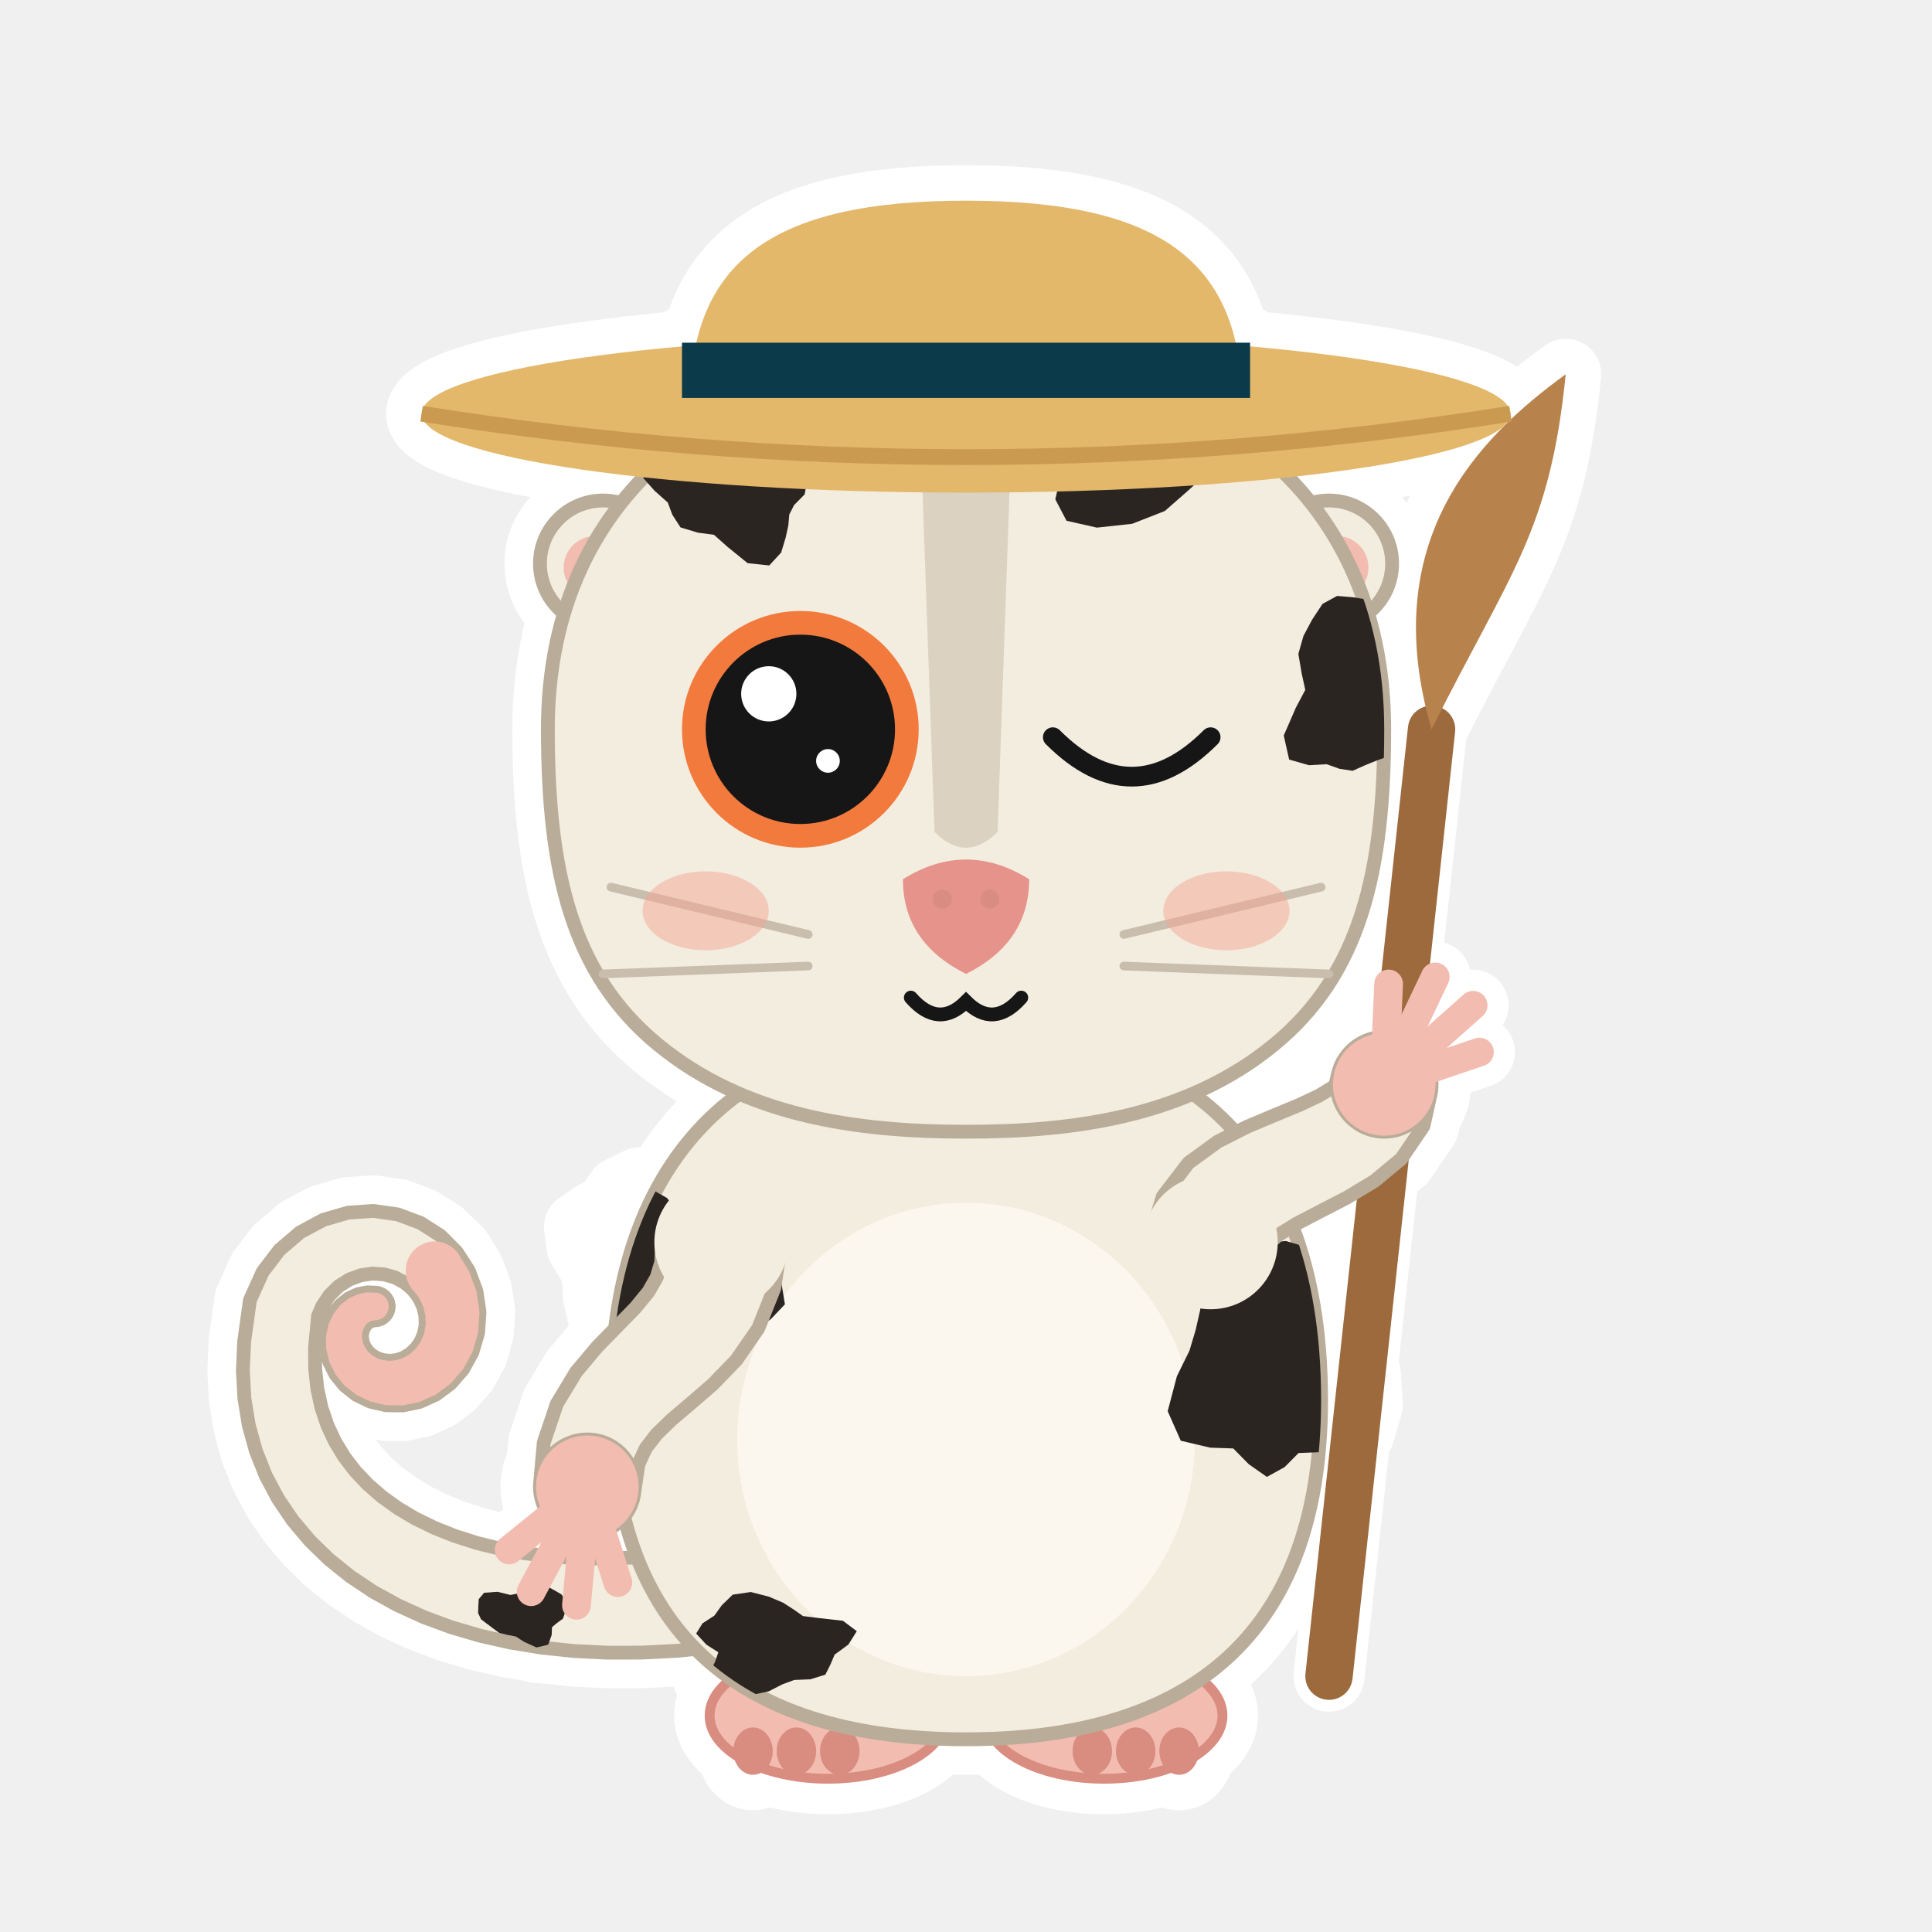
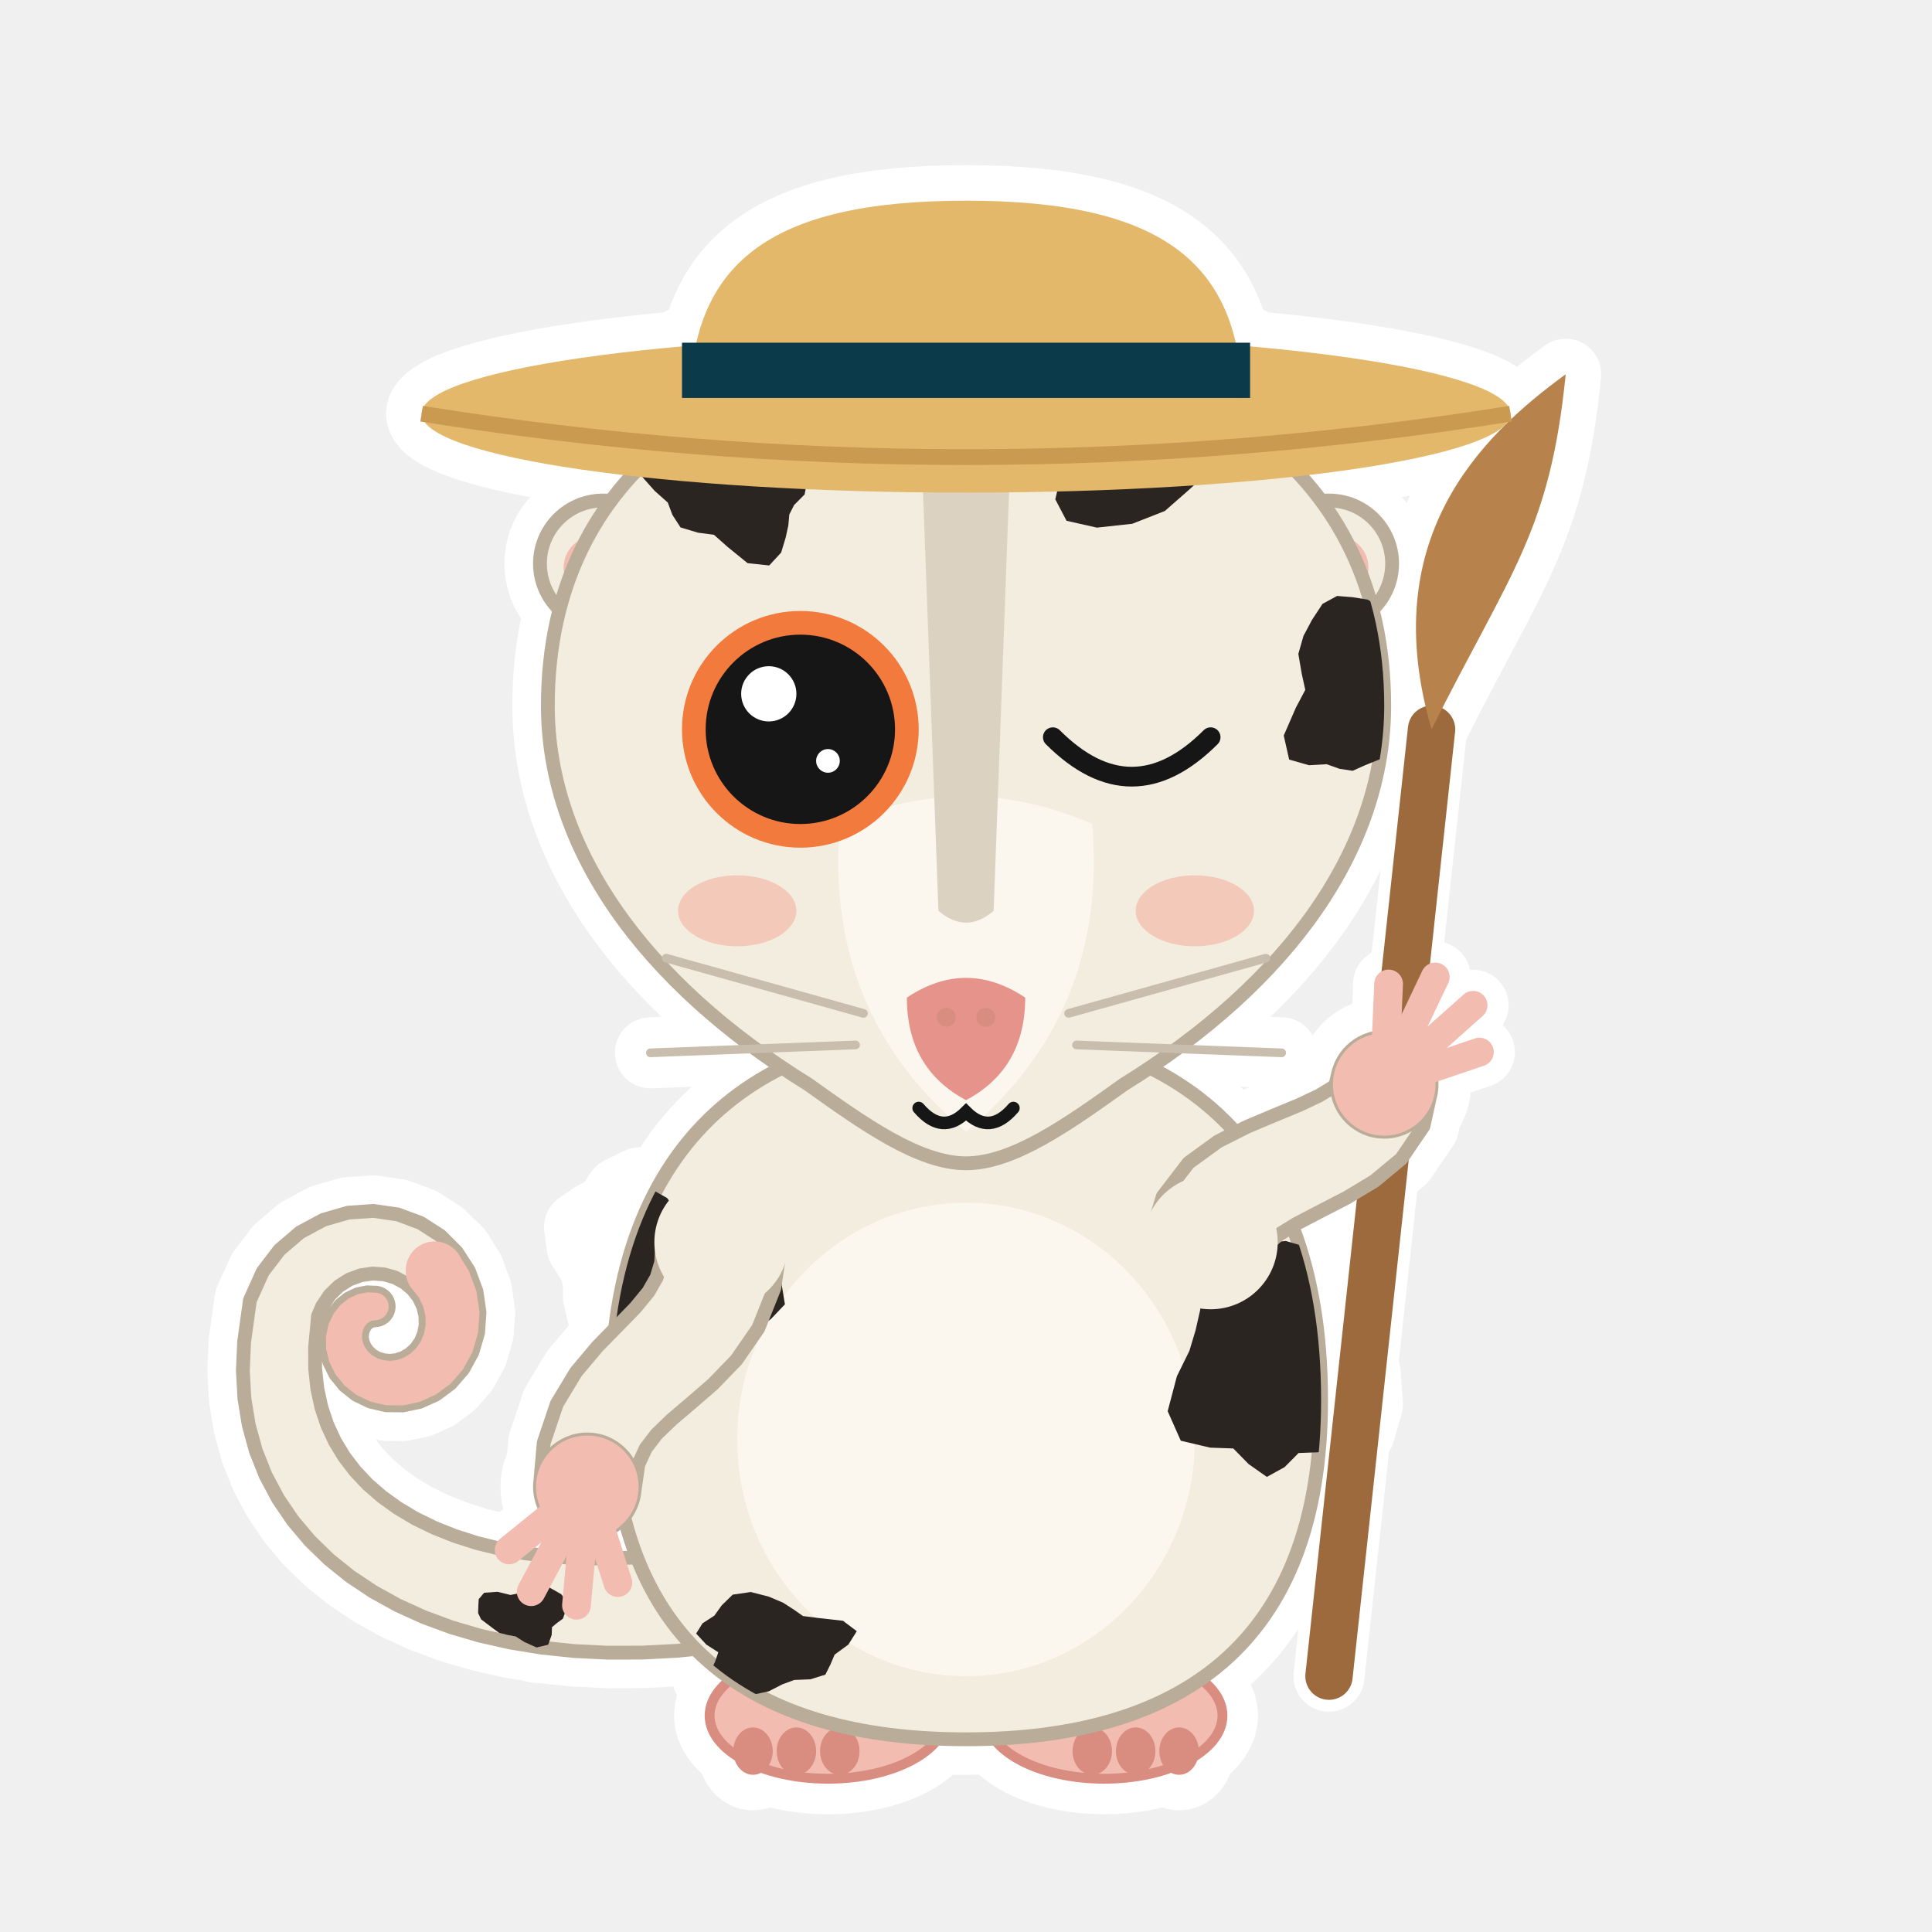
<svg xmlns="http://www.w3.org/2000/svg" viewBox="0 0 512 512" width="512" height="512">
  <g transform="translate(46.91 26.00) scale(1.0455)">
    <g stroke="#FFFFFF" stroke-width="18" stroke-linejoin="round" stroke-linecap="round" fill="#FFFFFF">
      <path d="M166.24 359.56L157.37 362.4L148.9 364.73L140.57 366.63L132.42 368.12L124.47 369.21L116.73 369.89L109.23 370.19L102 370.12L95.04 369.67L88.39 368.88L82.07 367.74L76.09 366.27L70.47 364.48L65.24 362.4L60.4 360.04L55.96 357.4L51.94 354.51L48.34 351.38L45.15 348L42.38 344.38L40.03 340.51L38.1 336.36L36.61 331.93L35.57 327.17L35.02 322.08L34.99 316.72L35.75 308.7L36.81 306.23L38.66 303.44L41 301.15L43.69 299.45L46.6 298.38L49.59 297.95L52.51 298.16L55.25 298.94L57.69 300.25L59.74 301.98L61.32 304.04L62.4 306.31L62.97 308.67L63.02 311.02L62.6 313.24L61.75 315.24L60.54 316.96L59.06 318.32L57.4 319.3L55.66 319.89L53.91 320.08L52.24 319.9L50.73 319.41L49.43 318.65L48.38 317.68L47.6 316.59L47.11 315.43L46.89 314.28L46.92 313.19L47.16 312.22L47.56 311.39L48.08 310.73L48.66 310.25L49.25 309.94L50.22 309.79L50.07 302.79L48.2 302.71L45.83 303.18L43.52 304.26L41.41 305.92L39.67 308.13L38.41 310.81L37.76 313.83L37.8 317.06L38.6 320.34L40.16 323.49L42.46 326.33L45.44 328.69L49 330.4L52.97 331.33L57.2 331.38L61.48 330.49L65.61 328.63L69.35 325.85L72.5 322.22L74.88 317.88L76.31 312.98L76.68 307.75L75.9 302.42L73.96 297.23L70.88 292.46L66.76 288.34L61.73 285.11L55.99 282.97L49.79 282.07L43.39 282.51L37.09 284.33L31.18 287.51L25.97 291.96L21.72 297.52L18.48 304.71L17.01 315.28L16.69 322.57L17.08 329.59L18.19 336.38L19.99 342.91L22.47 349.14L25.61 355.03L29.36 360.55L33.68 365.68L38.54 370.4L43.89 374.7L49.69 378.57L55.91 382.01L62.53 385.02L69.51 387.6L76.83 389.75L84.47 391.47L92.41 392.77L100.62 393.63L109.1 394.05L117.81 394.03L126.74 393.57L135.87 392.65L145.19 391.28L154.66 389.45L164.28 387.14L173.76 384.44ZM157 372a13 13 0 1 0 26 0a13 13 0 1 0 -26 0ZM46.65 306.29a3.5 3.5 0 1 0 7 0a3.5 3.5 0 1 0 -7 0Z" stroke-linejoin="round" />
      <path d="M59.25 301.35L61.32 304.04L62.4 306.31L62.97 308.67L63.02 311.02L62.6 313.24L61.75 315.24L60.54 316.96L59.06 318.32L57.4 319.3L55.66 319.89L53.91 320.08L52.24 319.9L50.73 319.41L49.43 318.65L48.38 317.68L47.6 316.59L47.11 315.43L46.89 314.28L46.92 313.19L47.16 312.22L47.56 311.39L48.08 310.73L48.66 310.25L49.25 309.94L50.22 309.79L50.07 302.79L48.2 302.71L45.83 303.18L43.52 304.26L41.41 305.92L39.67 308.13L38.41 310.81L37.76 313.83L37.8 317.06L38.6 320.34L40.16 323.49L42.46 326.33L45.44 328.69L49 330.4L52.97 331.33L57.2 331.38L61.48 330.49L65.61 328.63L69.35 325.85L72.5 322.22L74.88 317.88L76.31 312.98L76.68 307.75L75.9 302.42L73.96 297.23L71.36 293.09ZM57.98 297.22a7.331 7.331 0 1 0 14.661 0a7.331 7.331 0 1 0 -14.661 0ZM46.65 306.29a3.5 3.5 0 1 0 7 0a3.5 3.5 0 1 0 -7 0Z" />
      <path d="M98.32 384L97.82 385.43L96.3 386.54L95.05 387.58L94.97 389.56L94.08 392.03L91.13 392.73L88 391.31L85.87 389.95L83.79 389.56L81.68 389.04L80.2 387.96L78.72 386.84L77.07 385.59L76.32 384L76.37 382.31L76.48 380.47L77.85 378.85L81.26 378.62L84.53 379.42L86.24 379.08L88 377.31L90.76 376.3L93.33 376.95L95.4 378.09L97.4 379.23L98.54 380.77L98.52 382.47Z" transform="rotate(0 88 384)" />
      <ellipse cx="165" cy="410" rx="30" ry="16" />
      <ellipse cx="146" cy="419" rx="5" ry="6" />
      <ellipse cx="157" cy="419" rx="5" ry="6" />
      <ellipse cx="168" cy="419" rx="5" ry="6" />
      <ellipse cx="235" cy="410" rx="30" ry="16" />
      <ellipse cx="232" cy="419" rx="5" ry="6" />
      <ellipse cx="243" cy="419" rx="5" ry="6" />
      <ellipse cx="254" cy="419" rx="5" ry="6" />
      <path d="M110 330C110 262 150 236 200 236C250 236 290 262 290 330C290 392 254 416 200 416C146 416 110 392 110 330Z" stroke-linejoin="round" />
      <ellipse cx="200" cy="340" rx="58" ry="60" />
      <g>
        <path d="M150.32 300L150.96 303.94L149.48 307.83L143.52 309.67L138.39 310.75L136.41 314.97L132.86 320.81L126 322.73L119.37 320.1L114.6 316.39L111.23 312.82L109.19 309.28L106.35 306.55L101.32 303.9L98.32 300L100.27 295.93L102.63 292.21L102.86 287.23L105.97 282.61L113.85 282.53L121.29 285.71L126 286.73L130.94 285L137.16 283.96L143.65 284.68L149.85 286.84L153.2 290.93L152.01 295.89Z" transform="rotate(30 126 300)" />
        <path d="M297.1 320L300.24 327.55L299.42 335.38L296.2 341.97L291.01 345.66L284.89 345.18L280.1 344.52L276 347.42L271.13 349.09L267.14 345.09L264 340.51L258.26 339.29L251.23 336.27L249.26 328.32L253.1 320L257.35 314.19L259.78 309.35L261.8 304.56L263.58 298.75L265.8 291.12L270.31 286.03L276 287.42L280.92 290.59L286.23 291.03L291.44 293.6L292.66 301.88L290.87 310.24L292.15 314.97Z" transform="rotate(-10 276 320)" />
        <path d="M170.17 392L166.69 394.54L165.64 397.02L164.34 399.62L160.53 400.8L156.47 400.96L153.45 402.07L150 403.84L145.62 404.78L140.77 404.78L136.22 403.52L134.52 400.23L136.37 396.38L137.21 393.95L134.17 392L131.59 389.2L133.2 386.61L136.2 384.66L138.08 382.04L140.85 379.34L145.44 378.67L150 379.84L153.63 381.38L156.39 383.16L158.66 384.76L162.66 385.27L168.8 385.96L172.31 388.6Z" transform="rotate(0 150 392)" />
      </g>
      <path d="M123.09 288.32L122.72 295.14L121.59 298.93L119.5 302.58L116.2 306.6L111.77 311.15L106.57 316.45L101.14 322.91L96.27 330.98L92.96 340.81L92.08 350.65L115.92 353.35L116.94 346.32L118.8 342.26L121.55 338.68L125.37 334.98L130.23 330.85L135.86 325.98L141.81 319.83L147.34 311.82L151.37 301.73L152.91 291.68ZM123 290a15 15 0 1 0 30 0a15 15 0 1 0 -30 0ZM92 352a12 12 0 1 0 24 0a12 12 0 1 0 -24 0Z" stroke-linejoin="round" />
      <circle cx="138" cy="290" r="17" />
      <circle cx="104" cy="352" r="13" />
      <path d="M105.58 356.95L111.74 376.28" stroke-linecap="round" />
      <path d="M103.53 357.18L101.25 382.03" stroke-linecap="round" />
      <path d="M101.55 356.58L89.77 378.59" stroke-linecap="round" />
      <path d="M99.95 355.27L84.18 368.01" stroke-linecap="round" />
      <path d="M318 160L292 400" stroke-linecap="round" />
      <path d="M318 160C338 120 348 110 352 70C330 86 304 112 318 160Z" />
      <g transform="rotate(0 200 165)">
        <circle cx="108" cy="118" r="16" stroke-linejoin="round" />
        <circle cx="106" cy="119" r="8" />
        <circle cx="292" cy="118" r="16" stroke-linejoin="round" />
        <circle cx="294" cy="119" r="8" />
-         <path d="M94 160C94 98 142 66 200 66C258 66 306 98 306 160C306 196 300 222 278 240C256 258 228 262 200 262C172 262 144 258 122 240C100 222 94 196 94 160Z" stroke-linejoin="round" />
+         <path d="M94 154C94 94 142 64 200 64C258 64 306 94 306 154C306 190 282 224 240 250C226 260 212 270 200 270C188 270 174 260 160 250C118 224 94 190 94 154Z" stroke-linejoin="round" />
        <g>
          <path d="M281.52 84L276.69 88.12L276.28 92.58L273.11 96.72L264.99 98L257.8 98.42L252.73 101.35L246 105.12L237.24 106.57L228.27 105.66L221.11 102.36L219.46 96.45L222.12 90.76L220.67 87.4L213.52 84L210.4 79.22L215.02 75.22L219.94 71.78L222.59 66.73L228.3 62.38L237.6 62.35L246 65.12L252.37 67.57L257.77 69.62L263.51 71.08L272.62 71.51L283.39 73.41L286.97 78.5Z" transform="rotate(-12 246 84)" />
          <path d="M156.18 100L156.9 102.7L157.32 105.84L157.54 109.79L155.82 113.89L150.47 115.22L144.26 113.07L140 111.38L136 112.26L131.39 112.52L128.35 110.22L126.2 107.7L122.05 106.05L117.5 103.59L116.18 100L117.9 96.47L121.29 93.69L126.27 92.33L130.88 92L133.12 89.99L135.36 85.77L140 83.38L144.9 84.97L148.74 87.29L153.29 88.33L157.48 90.24L158.09 93.9L156.5 97.36Z" transform="rotate(20 140 100)" />
          <path d="M317.99 150L316.3 155.74L313.06 159.97L310.55 163.76L307.65 166.64L304.25 167.84L301.17 169.09L298 170.51L294.68 170.01L291.4 168.84L286.92 169.1L281.9 167.66L280.53 161.57L283.6 154.52L285.99 150L285.1 145.95L284.23 140.88L285.53 136.32L287.7 132.24L290.36 128.2L294.05 126.19L298 126.51L301.8 127.12L305.29 129.19L306.87 134.7L306.92 140.22L309.36 142.48L314.8 144.73Z" transform="rotate(0 298 150)" />
        </g>
-         <path d="M188 72Q200 60 212 72L208 186Q200 194 192 186Z" />
-         <path d="M184 198Q200 188 216 198Q216 214 200 222Q184 214 184 198Z" />
-         <circle cx="194" cy="203" r="2.4" />
-         <circle cx="206" cy="203" r="2.4" />
-         <path d="M186 228Q193 236 200 229Q207 236 214 228" stroke-linecap="round" />
-         <path d="M160 212L110 200M160 220L108 222" stroke-linecap="round" />
-         <path d="M240 212L290 200M240 220L292 222" stroke-linecap="round" />
-         <ellipse cx="134" cy="206" rx="16" ry="10" />
-         <ellipse cx="266" cy="206" rx="16" ry="10" />
+         <path d="M168 184Q200 170 232 184Q236 232 200 262Q164 232 168 184Z" />
+         <path d="M188 70Q200 58 212 70L207 206Q200 212 193 206Z" />
+         <path d="M185 228Q200 218 215 228Q215 246 200 254Q185 246 185 228Z" />
+         <circle cx="195" cy="233" r="2.4" />
+         <circle cx="205" cy="233" r="2.4" />
+         <path d="M188 256Q194 263 200 257Q206 263 212 256" stroke-linecap="round" />
+         <path d="M174 232L124 218M172 240L120 242" stroke-linecap="round" />
+         <path d="M226 232L276 218M228 240L280 242" stroke-linecap="round" />
+         <ellipse cx="142" cy="206" rx="15" ry="9" />
+         <ellipse cx="258" cy="206" rx="15" ry="9" />
        <circle cx="158" cy="160" r="30" />
        <circle cx="158" cy="160" r="24" />
        <circle cx="150" cy="151" r="7" />
        <circle cx="165" cy="168" r="3" />
        <path d="M222 162Q242 182 262 162" stroke-linecap="round" />
      </g>
      <ellipse cx="200" cy="80" rx="138" ry="20" />
      <path d="M130 78C130 42 150 26 200 26C250 26 270 42 270 78Z" />
      <rect x="128" y="62" width="144" height="14" />
      <path d="M62 80Q200 102 338 80" />
      <path d="M276.63 293.31L276.58 290.72L276.74 290.28L279.15 288.17L283.72 285.35L289.71 282.23L296.47 278.74L303.49 274.52L310.32 268.85L315.94 260.59L317.7 252.65L294.3 247.35L293.6 250.29L292.53 250.99L289.5 252.84L284.55 255.18L278.29 257.77L271.26 260.73L263.86 264.47L256.41 269.88L249.88 278.4L247.37 286.69ZM247 290a15 15 0 1 0 30 0a15 15 0 1 0 -30 0ZM294 250a12 12 0 1 0 24 0a12 12 0 1 0 -24 0Z" stroke-linejoin="round" />
      <circle cx="262" cy="290" r="17" />
      <circle cx="306" cy="250" r="13" />
      <path d="M306.23 244.8L307.11 224.54" stroke-linecap="round" />
      <path d="M308.23 245.3L318.94 222.76" stroke-linecap="round" />
      <path d="M309.88 246.54L328.53 229.95" stroke-linecap="round" />
      <path d="M310.92 248.33L330.13 241.81" stroke-linecap="round" />
    </g>
    <path d="M166.24 359.56L157.37 362.4L148.9 364.73L140.57 366.63L132.42 368.12L124.47 369.21L116.73 369.89L109.23 370.19L102 370.12L95.04 369.67L88.39 368.88L82.07 367.74L76.09 366.27L70.47 364.48L65.24 362.4L60.4 360.04L55.96 357.4L51.94 354.51L48.34 351.38L45.15 348L42.38 344.38L40.03 340.51L38.1 336.36L36.61 331.93L35.57 327.17L35.02 322.08L34.99 316.72L35.75 308.7L36.81 306.23L38.66 303.44L41 301.15L43.69 299.45L46.6 298.38L49.59 297.95L52.51 298.16L55.25 298.94L57.69 300.25L59.74 301.98L61.32 304.04L62.4 306.31L62.97 308.67L63.02 311.02L62.6 313.24L61.75 315.24L60.54 316.96L59.06 318.32L57.4 319.3L55.66 319.89L53.91 320.08L52.24 319.9L50.73 319.41L49.43 318.65L48.38 317.68L47.6 316.59L47.11 315.43L46.89 314.28L46.92 313.19L47.16 312.22L47.56 311.39L48.08 310.73L48.66 310.25L49.25 309.94L50.22 309.79L50.07 302.79L48.2 302.71L45.83 303.18L43.52 304.26L41.41 305.92L39.67 308.13L38.41 310.81L37.76 313.83L37.8 317.06L38.6 320.34L40.16 323.49L42.46 326.33L45.44 328.69L49 330.4L52.97 331.33L57.2 331.38L61.48 330.49L65.61 328.63L69.35 325.85L72.5 322.22L74.88 317.88L76.31 312.98L76.68 307.75L75.9 302.42L73.96 297.23L70.88 292.46L66.76 288.34L61.73 285.11L55.99 282.97L49.79 282.07L43.39 282.51L37.09 284.33L31.18 287.51L25.97 291.96L21.72 297.52L18.48 304.71L17.01 315.28L16.69 322.57L17.08 329.59L18.19 336.38L19.99 342.91L22.47 349.14L25.61 355.03L29.36 360.55L33.68 365.68L38.54 370.4L43.89 374.7L49.69 378.57L55.91 382.01L62.53 385.02L69.51 387.6L76.83 389.75L84.47 391.47L92.41 392.77L100.62 393.63L109.1 394.05L117.81 394.03L126.74 393.57L135.87 392.65L145.19 391.28L154.66 389.45L164.28 387.14L173.76 384.44ZM157 372a13 13 0 1 0 26 0a13 13 0 1 0 -26 0ZM46.65 306.29a3.5 3.5 0 1 0 7 0a3.5 3.5 0 1 0 -7 0Z" fill="#F3EDDF" stroke="#B9AC98" stroke-width="3.5" stroke-linejoin="round" />
    <path d="M59.25 301.35L61.32 304.04L62.4 306.31L62.97 308.67L63.02 311.02L62.6 313.24L61.75 315.24L60.54 316.96L59.06 318.32L57.4 319.3L55.66 319.89L53.91 320.08L52.24 319.9L50.73 319.41L49.43 318.65L48.38 317.68L47.6 316.59L47.11 315.43L46.89 314.28L46.92 313.19L47.16 312.22L47.56 311.39L48.08 310.73L48.66 310.25L49.25 309.94L50.22 309.79L50.07 302.79L48.2 302.71L45.83 303.18L43.52 304.26L41.41 305.92L39.67 308.13L38.41 310.81L37.76 313.83L37.8 317.06L38.6 320.34L40.16 323.49L42.46 326.33L45.44 328.69L49 330.4L52.97 331.33L57.2 331.38L61.48 330.49L65.61 328.63L69.35 325.85L72.5 322.22L74.88 317.88L76.31 312.98L76.68 307.75L75.9 302.42L73.96 297.23L71.36 293.09ZM57.98 297.22a7.331 7.331 0 1 0 14.661 0a7.331 7.331 0 1 0 -14.661 0ZM46.65 306.29a3.5 3.5 0 1 0 7 0a3.5 3.5 0 1 0 -7 0Z" fill="#F2BCB0" />
    <path d="M98.32 384L97.82 385.43L96.3 386.54L95.05 387.58L94.97 389.56L94.08 392.03L91.13 392.73L88 391.31L85.87 389.95L83.79 389.56L81.68 389.04L80.2 387.96L78.72 386.84L77.07 385.59L76.32 384L76.37 382.31L76.48 380.47L77.85 378.85L81.26 378.62L84.53 379.42L86.24 379.08L88 377.31L90.76 376.3L93.33 376.95L95.4 378.09L97.4 379.23L98.54 380.77L98.52 382.47Z" fill="#2B2522" transform="rotate(0 88 384)" />
    <ellipse cx="165" cy="410" rx="30" ry="16" fill="#F2BCB0" stroke="#D98C80" stroke-width="2.5" />
    <ellipse cx="146" cy="419" rx="5" ry="6" fill="#D98C80" />
    <ellipse cx="157" cy="419" rx="5" ry="6" fill="#D98C80" />
    <ellipse cx="168" cy="419" rx="5" ry="6" fill="#D98C80" />
    <ellipse cx="235" cy="410" rx="30" ry="16" fill="#F2BCB0" stroke="#D98C80" stroke-width="2.5" />
    <ellipse cx="232" cy="419" rx="5" ry="6" fill="#D98C80" />
    <ellipse cx="243" cy="419" rx="5" ry="6" fill="#D98C80" />
    <ellipse cx="254" cy="419" rx="5" ry="6" fill="#D98C80" />
    <defs>
      <clipPath id="b11">
        <path d="M110 330C110 262 150 236 200 236C250 236 290 262 290 330C290 392 254 416 200 416C146 416 110 392 110 330Z" />
      </clipPath>
    </defs>
    <path d="M110 330C110 262 150 236 200 236C250 236 290 262 290 330C290 392 254 416 200 416C146 416 110 392 110 330Z" fill="#F3EDDF" stroke="#B9AC98" stroke-width="3.5" stroke-linejoin="round" />
    <ellipse cx="200" cy="340" rx="58" ry="60" fill="#FBF7EE" />
    <g clip-path="url(#b11)">
      <path d="M150.32 300L150.96 303.94L149.48 307.83L143.52 309.67L138.39 310.75L136.41 314.97L132.86 320.81L126 322.73L119.37 320.1L114.6 316.39L111.23 312.82L109.19 309.28L106.35 306.55L101.32 303.9L98.32 300L100.27 295.93L102.63 292.21L102.86 287.23L105.97 282.61L113.85 282.53L121.29 285.71L126 286.73L130.94 285L137.16 283.96L143.65 284.68L149.85 286.84L153.2 290.93L152.01 295.89Z" fill="#2B2522" transform="rotate(30 126 300)" />
      <path d="M297.1 320L300.24 327.55L299.42 335.38L296.2 341.97L291.01 345.66L284.89 345.18L280.1 344.52L276 347.42L271.13 349.09L267.14 345.09L264 340.51L258.26 339.29L251.23 336.27L249.26 328.32L253.1 320L257.35 314.19L259.78 309.35L261.8 304.56L263.58 298.75L265.8 291.12L270.31 286.03L276 287.42L280.92 290.59L286.23 291.03L291.44 293.6L292.66 301.88L290.87 310.24L292.15 314.97Z" fill="#2B2522" transform="rotate(-10 276 320)" />
      <path d="M170.17 392L166.69 394.54L165.64 397.02L164.34 399.62L160.53 400.8L156.47 400.96L153.45 402.07L150 403.84L145.62 404.78L140.77 404.78L136.22 403.52L134.52 400.23L136.37 396.38L137.21 393.95L134.17 392L131.59 389.2L133.2 386.61L136.2 384.66L138.08 382.04L140.85 379.34L145.44 378.67L150 379.84L153.63 381.38L156.39 383.16L158.66 384.76L162.66 385.27L168.8 385.96L172.31 388.6Z" fill="#2B2522" transform="rotate(0 150 392)" />
    </g>
    <path d="M123.09 288.32L122.72 295.14L121.59 298.93L119.5 302.58L116.2 306.6L111.77 311.15L106.57 316.45L101.14 322.91L96.27 330.98L92.96 340.81L92.08 350.65L115.92 353.35L116.94 346.32L118.8 342.26L121.55 338.68L125.37 334.98L130.23 330.85L135.86 325.98L141.81 319.83L147.34 311.82L151.37 301.73L152.91 291.68ZM123 290a15 15 0 1 0 30 0a15 15 0 1 0 -30 0ZM92 352a12 12 0 1 0 24 0a12 12 0 1 0 -24 0Z" fill="#F3EDDF" stroke="#B9AC98" stroke-width="3.5" stroke-linejoin="round" />
    <circle cx="138" cy="290" r="17" fill="#F3EDDF" />
    <circle cx="104" cy="352" r="13" fill="#F2BCB0" />
    <path d="M105.58 356.95L111.74 376.28" stroke="#F2BCB0" stroke-width="7.28" stroke-linecap="round" />
    <path d="M103.53 357.18L101.25 382.03" stroke="#F2BCB0" stroke-width="7.28" stroke-linecap="round" />
    <path d="M101.55 356.58L89.77 378.59" stroke="#F2BCB0" stroke-width="7.28" stroke-linecap="round" />
    <path d="M99.95 355.27L84.18 368.01" stroke="#F2BCB0" stroke-width="7.28" stroke-linecap="round" />
    <path d="M318 160L292 400" stroke="#9C6A3C" stroke-width="12" stroke-linecap="round" />
    <path d="M318 160C338 120 348 110 352 70C330 86 304 112 318 160Z" fill="#B8824C" />
    <g transform="rotate(0 200 165)">
      <defs>
        <clipPath id="h12">
-           <path d="M94 160C94 98 142 66 200 66C258 66 306 98 306 160C306 196 300 222 278 240C256 258 228 262 200 262C172 262 144 258 122 240C100 222 94 196 94 160Z" />
+           <path d="M94 154C94 94 142 64 200 64C258 64 306 94 306 154C306 190 282 224 240 250C226 260 212 270 200 270C188 270 174 260 160 250C118 224 94 190 94 154Z" />
        </clipPath>
      </defs>
      <circle cx="108" cy="118" r="16" fill="#F3EDDF" stroke="#B9AC98" stroke-width="3.5" stroke-linejoin="round" />
      <circle cx="106" cy="119" r="8" fill="#F2BCB0" />
      <circle cx="292" cy="118" r="16" fill="#F3EDDF" stroke="#B9AC98" stroke-width="3.5" stroke-linejoin="round" />
      <circle cx="294" cy="119" r="8" fill="#F2BCB0" />
-       <path d="M94 160C94 98 142 66 200 66C258 66 306 98 306 160C306 196 300 222 278 240C256 258 228 262 200 262C172 262 144 258 122 240C100 222 94 196 94 160Z" fill="#F3EDDF" stroke="#B9AC98" stroke-width="3.5" stroke-linejoin="round" />
+       <path d="M94 154C94 94 142 64 200 64C258 64 306 94 306 154C306 190 282 224 240 250C226 260 212 270 200 270C188 270 174 260 160 250C118 224 94 190 94 154Z" fill="#F3EDDF" stroke="#B9AC98" stroke-width="3.5" stroke-linejoin="round" />
      <g clip-path="url(#h12)">
        <path d="M281.52 84L276.69 88.12L276.28 92.58L273.11 96.72L264.99 98L257.8 98.42L252.73 101.35L246 105.12L237.24 106.57L228.27 105.66L221.11 102.36L219.46 96.45L222.12 90.76L220.67 87.4L213.52 84L210.4 79.22L215.02 75.22L219.94 71.78L222.59 66.73L228.3 62.38L237.6 62.35L246 65.12L252.37 67.57L257.77 69.62L263.51 71.08L272.62 71.51L283.39 73.41L286.97 78.5Z" fill="#2B2522" transform="rotate(-12 246 84)" />
        <path d="M156.18 100L156.9 102.7L157.32 105.84L157.54 109.79L155.82 113.89L150.47 115.22L144.26 113.07L140 111.38L136 112.26L131.39 112.52L128.35 110.22L126.2 107.7L122.05 106.05L117.5 103.59L116.18 100L117.9 96.47L121.29 93.69L126.27 92.33L130.88 92L133.12 89.99L135.36 85.77L140 83.38L144.9 84.97L148.74 87.29L153.29 88.33L157.48 90.24L158.09 93.9L156.5 97.36Z" fill="#2B2522" transform="rotate(20 140 100)" />
        <path d="M317.99 150L316.3 155.74L313.06 159.97L310.55 163.76L307.65 166.64L304.25 167.84L301.17 169.09L298 170.51L294.68 170.01L291.4 168.84L286.92 169.1L281.9 167.66L280.53 161.57L283.6 154.52L285.99 150L285.1 145.95L284.23 140.88L285.53 136.32L287.7 132.24L290.36 128.2L294.05 126.19L298 126.51L301.8 127.12L305.29 129.19L306.87 134.7L306.92 140.22L309.36 142.48L314.8 144.73Z" fill="#2B2522" transform="rotate(0 298 150)" />
      </g>
-       <path d="M188 72Q200 60 212 72L208 186Q200 194 192 186Z" fill="#DCD2C2" />
-       <path d="M184 198Q200 188 216 198Q216 214 200 222Q184 214 184 198Z" fill="#E6938B" />
-       <circle cx="194" cy="203" r="2.4" fill="#D98C80" />
-       <circle cx="206" cy="203" r="2.4" fill="#D98C80" />
-       <path d="M186 228Q193 236 200 229Q207 236 214 228" fill="none" stroke="#161616" stroke-width="3.5" stroke-linecap="round" />
-       <path d="M160 212L110 200M160 220L108 222" fill="none" stroke="#C9BDAD" stroke-width="2.2" stroke-linecap="round" />
-       <path d="M240 212L290 200M240 220L292 222" fill="none" stroke="#C9BDAD" stroke-width="2.2" stroke-linecap="round" />
-       <ellipse cx="134" cy="206" rx="16" ry="10" fill="#F3A694" opacity="0.5" />
-       <ellipse cx="266" cy="206" rx="16" ry="10" fill="#F3A694" opacity="0.5" />
+       <path d="M168 184Q200 170 232 184Q236 232 200 262Q164 232 168 184Z" fill="#FBF7EE" />
+       <path d="M188 70Q200 58 212 70L207 206Q200 212 193 206Z" fill="#DCD2C2" />
+       <path d="M185 228Q200 218 215 228Q215 246 200 254Q185 246 185 228Z" fill="#E6938B" />
+       <circle cx="195" cy="233" r="2.4" fill="#D98C80" />
+       <circle cx="205" cy="233" r="2.4" fill="#D98C80" />
+       <path d="M188 256Q194 263 200 257Q206 263 212 256" fill="none" stroke="#161616" stroke-width="3.2" stroke-linecap="round" />
+       <path d="M174 232L124 218M172 240L120 242" fill="none" stroke="#C9BDAD" stroke-width="2.2" stroke-linecap="round" />
+       <path d="M226 232L276 218M228 240L280 242" fill="none" stroke="#C9BDAD" stroke-width="2.2" stroke-linecap="round" />
+       <ellipse cx="142" cy="206" rx="15" ry="9" fill="#F3A694" opacity="0.5" />
+       <ellipse cx="258" cy="206" rx="15" ry="9" fill="#F3A694" opacity="0.5" />
      <circle cx="158" cy="160" r="30" fill="#F27A3D" />
      <circle cx="158" cy="160" r="24" fill="#161616" />
      <circle cx="150" cy="151" r="7" fill="#FFFFFF" />
      <circle cx="165" cy="168" r="3" fill="#FFFFFF" />
      <path d="M222 162Q242 182 262 162" fill="none" stroke="#161616" stroke-width="5" stroke-linecap="round" />
    </g>
    <ellipse cx="200" cy="80" rx="138" ry="20" fill="#E3B86B" />
    <path d="M130 78C130 42 150 26 200 26C250 26 270 42 270 78Z" fill="#E3B86B" />
    <rect x="128" y="62" width="144" height="14" fill="#0B3B4A" />
    <path d="M62 80Q200 102 338 80" fill="none" stroke="#C99A4F" stroke-width="4" />
    <path d="M276.63 293.31L276.58 290.72L276.74 290.28L279.15 288.17L283.72 285.35L289.71 282.23L296.47 278.74L303.49 274.52L310.32 268.85L315.94 260.59L317.7 252.65L294.3 247.35L293.6 250.29L292.53 250.99L289.5 252.84L284.55 255.18L278.29 257.77L271.26 260.73L263.86 264.47L256.41 269.88L249.88 278.4L247.37 286.69ZM247 290a15 15 0 1 0 30 0a15 15 0 1 0 -30 0ZM294 250a12 12 0 1 0 24 0a12 12 0 1 0 -24 0Z" fill="#F3EDDF" stroke="#B9AC98" stroke-width="3.5" stroke-linejoin="round" />
    <circle cx="262" cy="290" r="17" fill="#F3EDDF" />
    <circle cx="306" cy="250" r="13" fill="#F2BCB0" />
    <path d="M306.23 244.8L307.11 224.54" stroke="#F2BCB0" stroke-width="7.28" stroke-linecap="round" />
    <path d="M308.23 245.3L318.94 222.76" stroke="#F2BCB0" stroke-width="7.28" stroke-linecap="round" />
    <path d="M309.88 246.54L328.53 229.95" stroke="#F2BCB0" stroke-width="7.28" stroke-linecap="round" />
    <path d="M310.92 248.33L330.13 241.81" stroke="#F2BCB0" stroke-width="7.28" stroke-linecap="round" />
  </g>
</svg>
